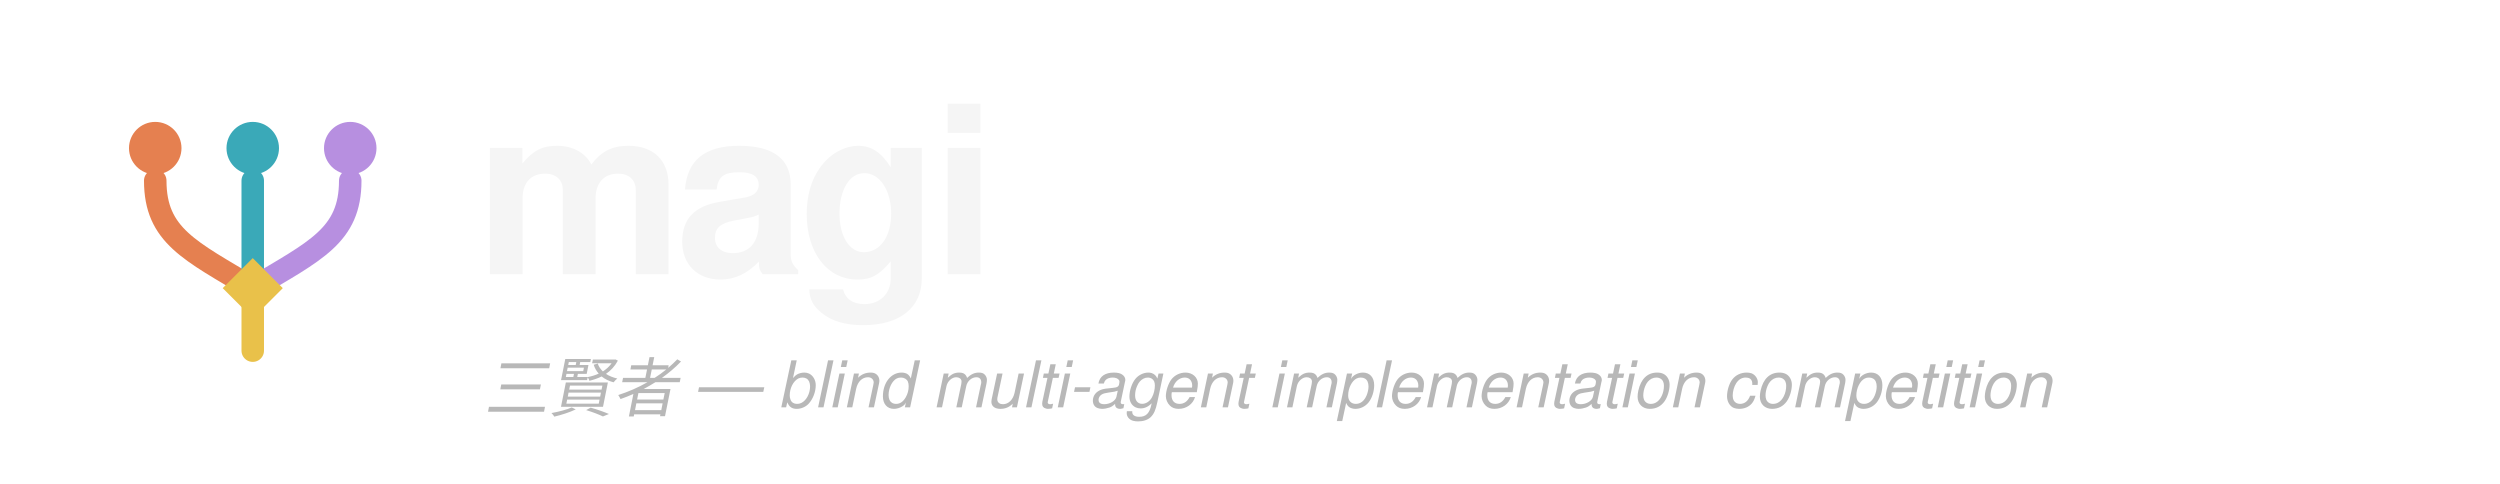
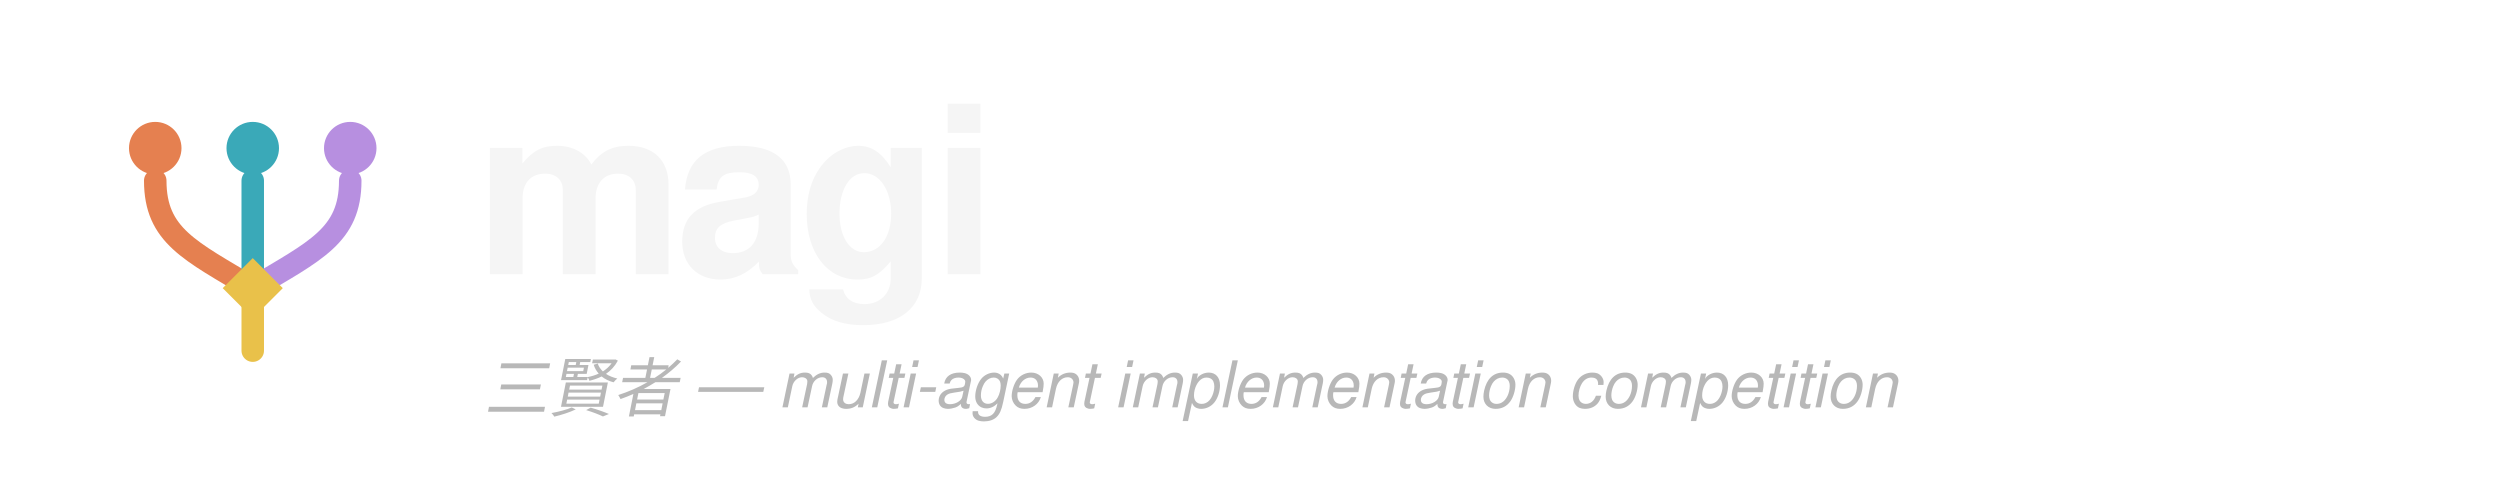
- <svg xmlns="http://www.w3.org/2000/svg" viewBox="0 0 620 120" role="img" aria-label="magi — blind multi-agent implementation competition">
+ <svg xmlns="http://www.w3.org/2000/svg" viewBox="0 0 620 120" role="img" aria-label="magi — multi-agent implementation competition">
  <g transform="translate(23, 20) scale(0.31)">
    <g fill="none" stroke-width="18" stroke-linecap="round">
      <path d="M 50 80 C 50 124, 78 136, 128 166" stroke="#e58050" />
      <path d="M 128 80 L 128 166" stroke="#3aa9b8" />
      <path d="M 206 80 C 206 124, 178 136, 128 166" stroke="#b78fe0" />
      <path d="M 128 172 L 128 216" stroke="#e9c14a" />
    </g>
    <rect x="111" y="149" width="34" height="34" transform="rotate(45 128 166)" fill="#e9c14a" />
    <circle cx="50" cy="54" r="21" fill="#e58050" />
    <circle cx="128" cy="54" r="21" fill="#3aa9b8" />
    <circle cx="206" cy="54" r="21" fill="#b78fe0" />
  </g>
  <text x="118" y="68" font-family="-apple-system, BlinkMacSystemFont, 'Segoe UI', Helvetica, Arial, sans-serif" font-weight="700" font-size="58" letter-spacing="-2" fill="#f5f5f5">magi</text>
-   <text x="120" y="102" font-family="-apple-system, BlinkMacSystemFont, 'Segoe UI', Helvetica, Arial, sans-serif" font-style="italic" font-size="16" fill="#b8b8b8">三賢者 — blind multi-agent implementation competition</text>
+   <text x="120" y="102" font-family="-apple-system, BlinkMacSystemFont, 'Segoe UI', Helvetica, Arial, sans-serif" font-style="italic" font-size="16" fill="#b8b8b8">三賢者 — multi-agent implementation competition</text>
</svg>
